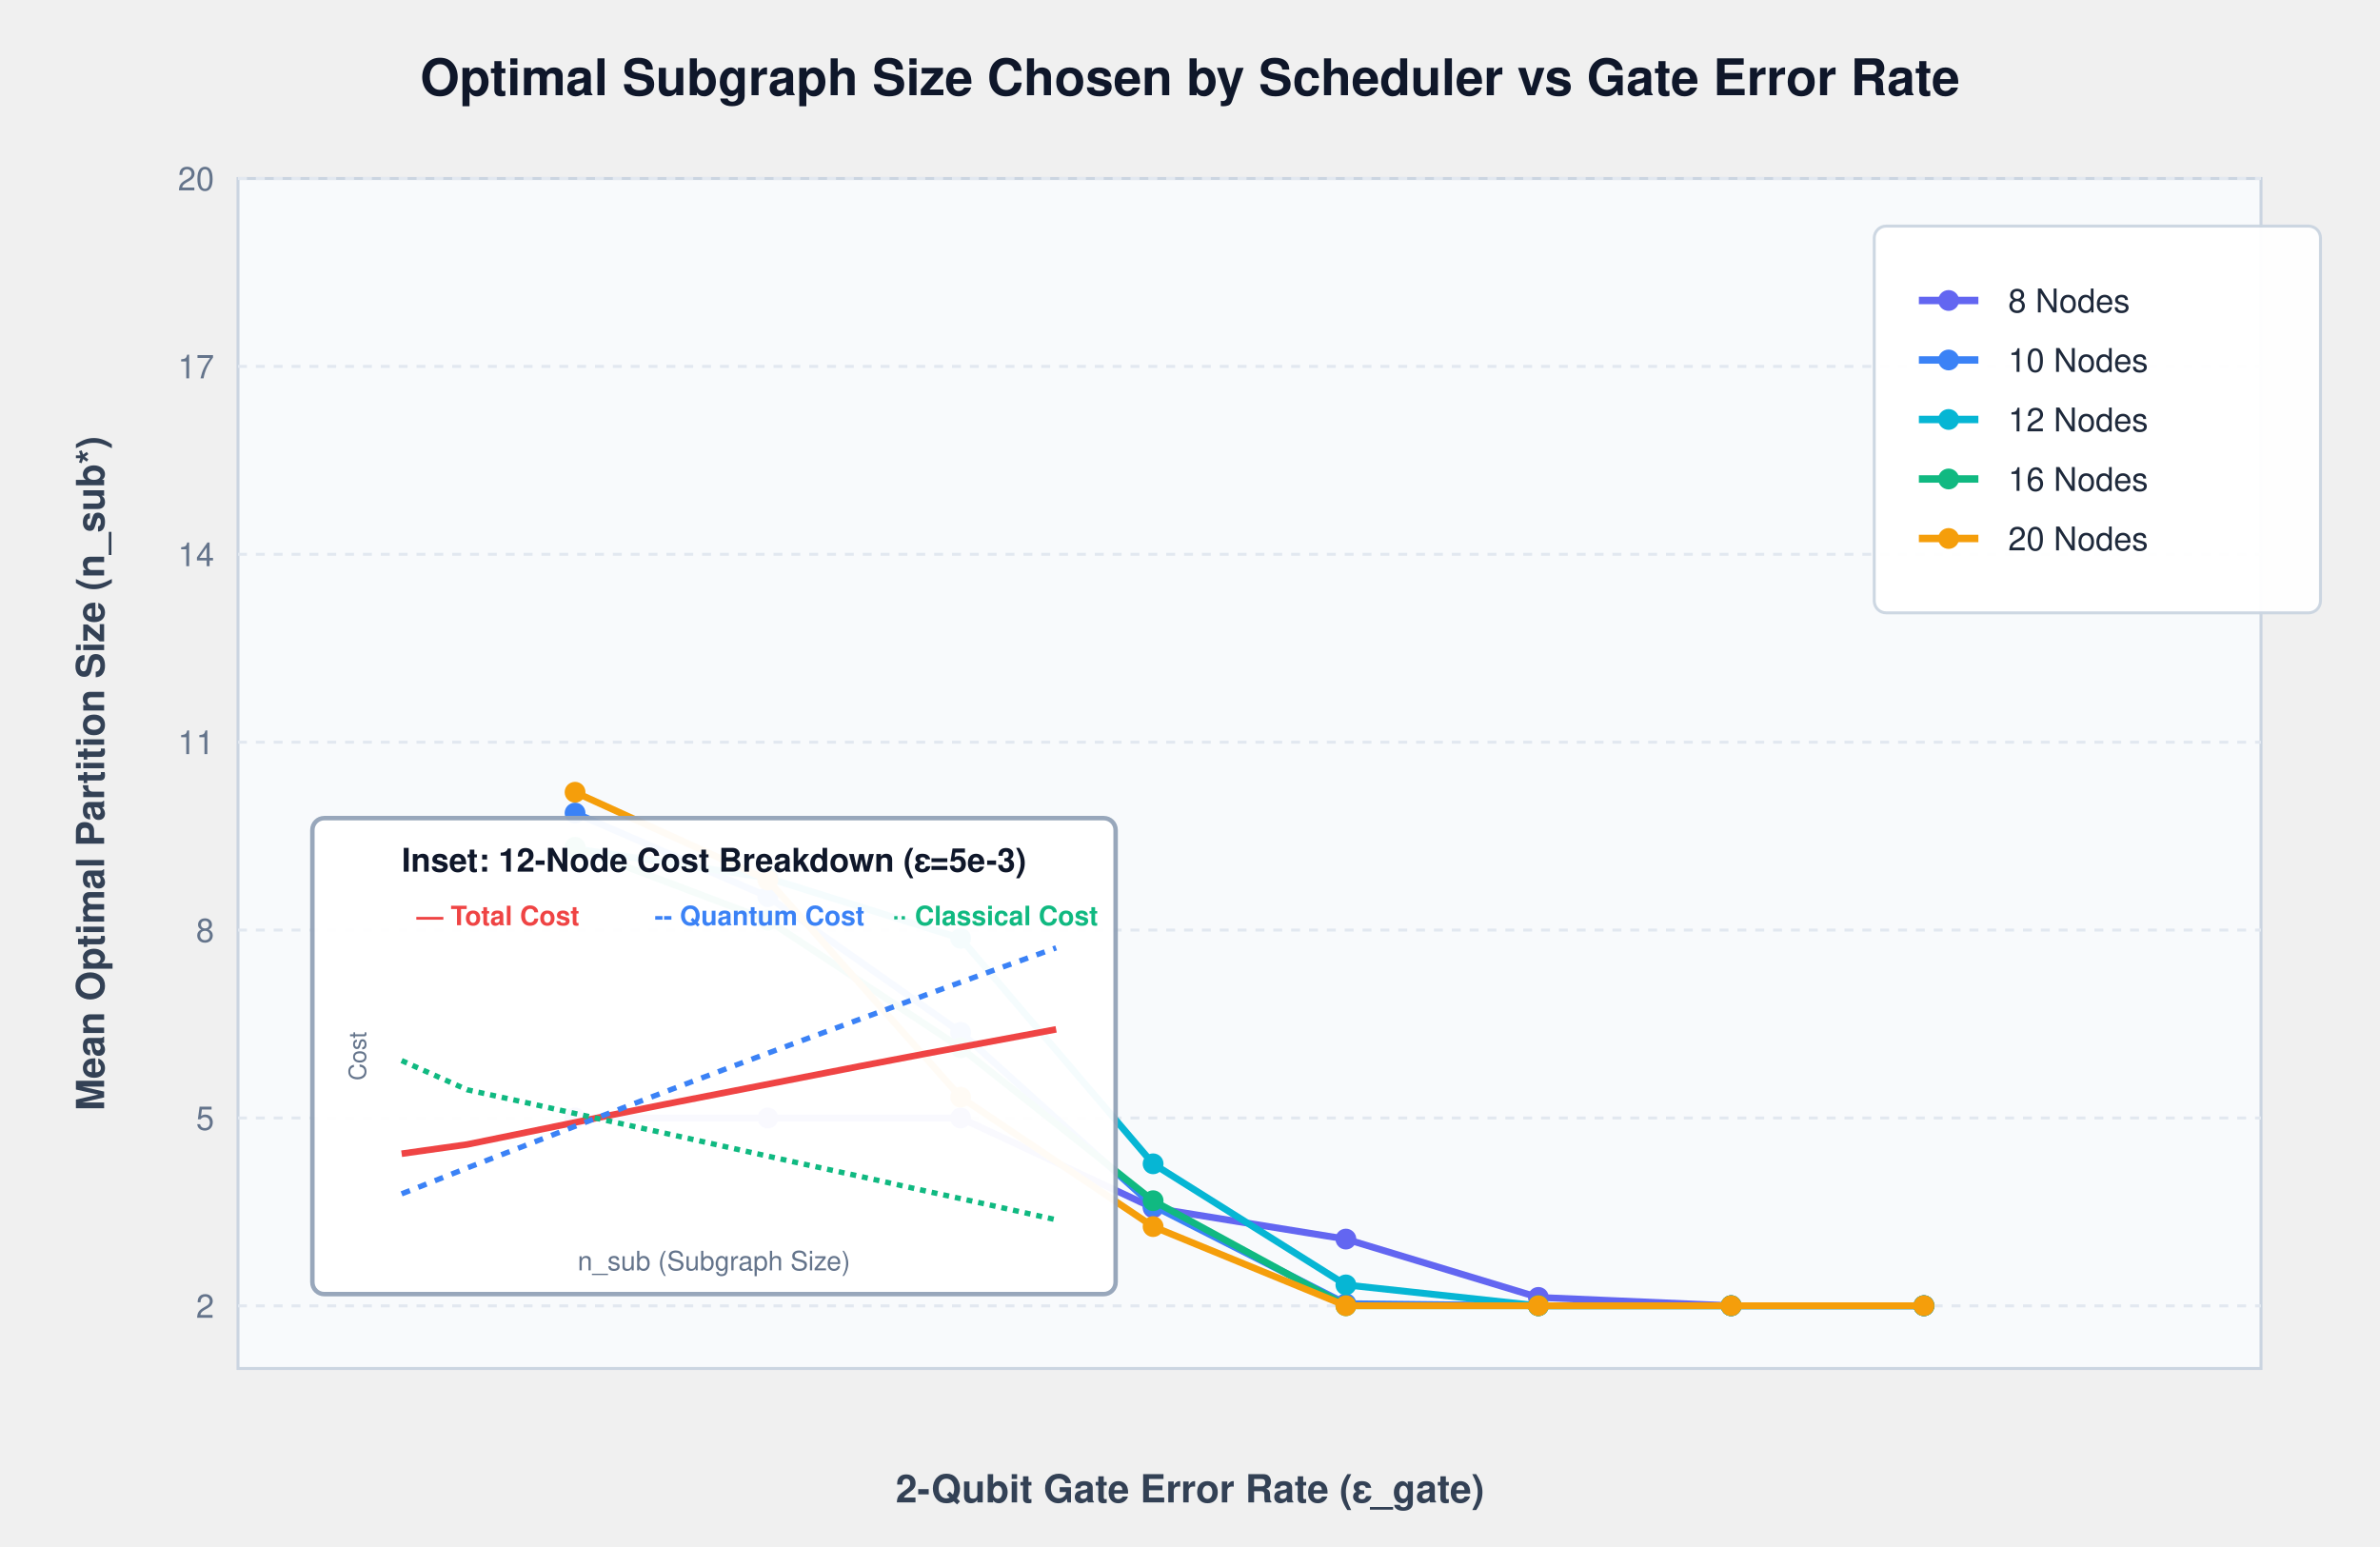
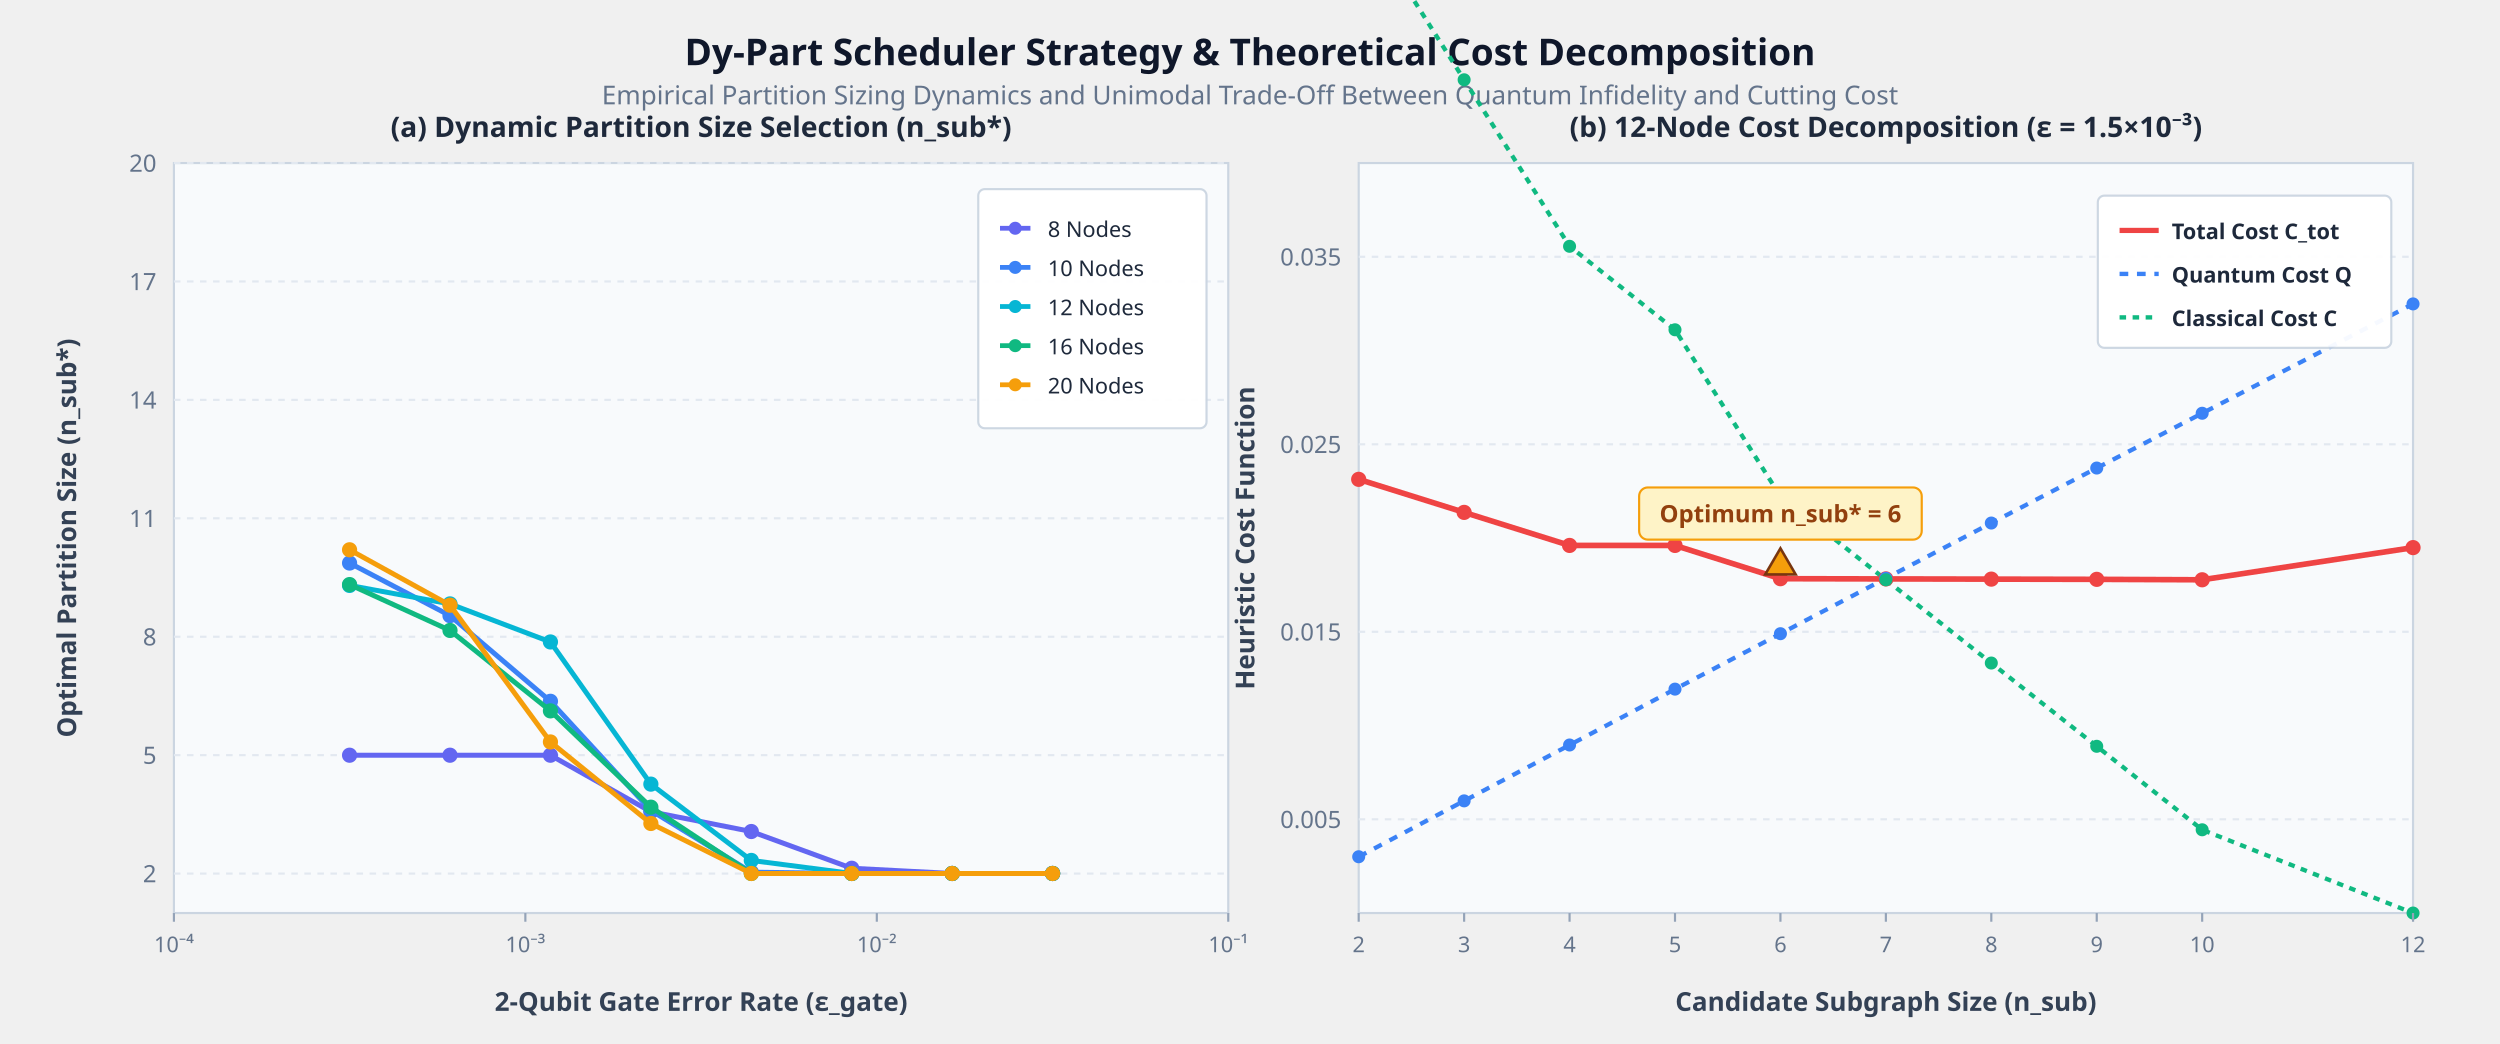
- <svg xmlns="http://www.w3.org/2000/svg" viewBox="0 0 800 520" width="800" height="520" style="background:#ffffff; font-family: 'Segoe UI', Helvetica, Arial, sans-serif;">
-   <text x="400" y="32" text-anchor="middle" font-size="17" font-weight="bold" fill="#0f172a">Optimal Subgraph Size Chosen by Scheduler vs Gate Error Rate</text>
-   <rect x="80" y="60" width="680" height="400" fill="#f8fafc" stroke="#cbd5e1" />
-   <line x1="80" y1="438.947" x2="760" y2="438.947" stroke="#e2e8f0" stroke-dasharray="3,3" />
-   <text x="72" y="442.947" text-anchor="end" font-size="11" fill="#64748b">2</text>
-   <line x1="80" y1="375.789" x2="760" y2="375.789" stroke="#e2e8f0" stroke-dasharray="3,3" />
-   <text x="72" y="379.789" text-anchor="end" font-size="11" fill="#64748b">5</text>
-   <line x1="80" y1="312.632" x2="760" y2="312.632" stroke="#e2e8f0" stroke-dasharray="3,3" />
-   <text x="72" y="316.632" text-anchor="end" font-size="11" fill="#64748b">8</text>
-   <line x1="80" y1="249.474" x2="760" y2="249.474" stroke="#e2e8f0" stroke-dasharray="3,3" />
-   <text x="72" y="253.474" text-anchor="end" font-size="11" fill="#64748b">11</text>
-   <line x1="80" y1="186.316" x2="760" y2="186.316" stroke="#e2e8f0" stroke-dasharray="3,3" />
-   <text x="72" y="190.316" text-anchor="end" font-size="11" fill="#64748b">14</text>
-   <line x1="80" y1="123.158" x2="760" y2="123.158" stroke="#e2e8f0" stroke-dasharray="3,3" />
-   <text x="72" y="127.158" text-anchor="end" font-size="11" fill="#64748b">17</text>
-   <line x1="80" y1="60" x2="760" y2="60" stroke="#e2e8f0" stroke-dasharray="3,3" />
-   <text x="72" y="64" text-anchor="end" font-size="11" fill="#64748b">20</text>
-   <path d="M 193.3 375.8 L 258.1 375.8 L 322.9 375.8 L 387.6 406.0 L 452.4 416.5 L 517.1 436.1 L 581.9 438.9 L 646.7 438.9" fill="none" stroke="#6366f1" stroke-width="2.3" />
-   <circle cx="193.3" cy="375.8" r="3.5" fill="#6366f1" />
-   <circle cx="258.1" cy="375.8" r="3.5" fill="#6366f1" />
-   <circle cx="322.9" cy="375.8" r="3.5" fill="#6366f1" />
-   <circle cx="387.6" cy="406.0" r="3.5" fill="#6366f1" />
-   <circle cx="452.4" cy="416.5" r="3.5" fill="#6366f1" />
-   <circle cx="517.1" cy="436.1" r="3.5" fill="#6366f1" />
-   <circle cx="581.9" cy="438.9" r="3.5" fill="#6366f1" />
-   <circle cx="646.7" cy="438.9" r="3.5" fill="#6366f1" />
-   <path d="M 193.3 273.3 L 258.1 301.4 L 322.9 347.0 L 387.6 405.3 L 452.4 438.2 L 517.1 438.9 L 581.9 438.9 L 646.7 438.9" fill="none" stroke="#3b82f6" stroke-width="2.3" />
-   <circle cx="193.3" cy="273.3" r="3.5" fill="#3b82f6" />
-   <circle cx="258.1" cy="301.4" r="3.5" fill="#3b82f6" />
-   <circle cx="322.9" cy="347.0" r="3.5" fill="#3b82f6" />
-   <circle cx="387.6" cy="405.3" r="3.5" fill="#3b82f6" />
-   <circle cx="452.4" cy="438.2" r="3.5" fill="#3b82f6" />
-   <circle cx="517.1" cy="438.9" r="3.5" fill="#3b82f6" />
-   <circle cx="581.9" cy="438.9" r="3.5" fill="#3b82f6" />
-   <circle cx="646.7" cy="438.9" r="3.5" fill="#3b82f6" />
-   <path d="M 193.3 285.3 L 258.1 295.1 L 322.9 315.4 L 387.6 391.2 L 452.4 431.9 L 517.1 438.9 L 581.9 438.9 L 646.7 438.9" fill="none" stroke="#06b6d4" stroke-width="2.3" />
-   <circle cx="193.3" cy="285.3" r="3.5" fill="#06b6d4" />
-   <circle cx="258.1" cy="295.1" r="3.5" fill="#06b6d4" />
-   <circle cx="322.9" cy="315.4" r="3.5" fill="#06b6d4" />
-   <circle cx="387.6" cy="391.2" r="3.5" fill="#06b6d4" />
-   <circle cx="452.4" cy="431.9" r="3.5" fill="#06b6d4" />
-   <circle cx="517.1" cy="438.9" r="3.5" fill="#06b6d4" />
-   <circle cx="581.9" cy="438.9" r="3.5" fill="#06b6d4" />
-   <circle cx="646.7" cy="438.9" r="3.5" fill="#06b6d4" />
-   <path d="M 193.3 284.8 L 258.1 309.3 L 322.9 352.2 L 387.6 403.6 L 452.4 438.9 L 517.1 438.9 L 581.9 438.9 L 646.7 438.9" fill="none" stroke="#10b981" stroke-width="2.3" />
-   <circle cx="193.3" cy="284.8" r="3.5" fill="#10b981" />
-   <circle cx="258.1" cy="309.3" r="3.5" fill="#10b981" />
-   <circle cx="322.9" cy="352.2" r="3.5" fill="#10b981" />
-   <circle cx="387.6" cy="403.6" r="3.5" fill="#10b981" />
-   <circle cx="452.4" cy="438.9" r="3.5" fill="#10b981" />
-   <circle cx="517.1" cy="438.9" r="3.5" fill="#10b981" />
-   <circle cx="581.9" cy="438.9" r="3.5" fill="#10b981" />
-   <circle cx="646.7" cy="438.9" r="3.5" fill="#10b981" />
-   <path d="M 193.3 266.3 L 258.1 295.8 L 322.9 368.8 L 387.6 412.3 L 452.4 438.9 L 517.1 438.9 L 581.9 438.9 L 646.7 438.9" fill="none" stroke="#f59e0b" stroke-width="2.3" />
-   <circle cx="193.3" cy="266.3" r="3.5" fill="#f59e0b" />
-   <circle cx="258.1" cy="295.8" r="3.5" fill="#f59e0b" />
-   <circle cx="322.9" cy="368.8" r="3.5" fill="#f59e0b" />
-   <circle cx="387.6" cy="412.3" r="3.5" fill="#f59e0b" />
-   <circle cx="452.4" cy="438.9" r="3.5" fill="#f59e0b" />
-   <circle cx="517.1" cy="438.9" r="3.5" fill="#f59e0b" />
-   <circle cx="581.9" cy="438.9" r="3.5" fill="#f59e0b" />
-   <circle cx="646.7" cy="438.9" r="3.5" fill="#f59e0b" />
-   <rect x="105" y="275" width="270" height="160" fill="#ffffff" stroke="#94a3b8" stroke-width="1.5" rx="4" opacity="0.96" />
-   <text x="240" y="293" text-anchor="middle" font-size="11" font-weight="bold" fill="#0f172a">Inset: 12-Node Cost Breakdown (ε=5e-3)</text>
-   <path d="M 135.0 387.8 L 157.0 384.7 L 179.0 380.2 L 201.0 375.7 L 223.0 371.3 L 245.0 367.0 L 267.0 362.7 L 289.0 358.4 L 311.0 354.2 L 333.0 350.1 L 355.0 346.0" fill="none" stroke="#ef4444" stroke-width="2.2" />
-   <path d="M 135.0 401.3 L 157.0 392.6 L 179.0 384.1 L 201.0 375.6 L 223.0 367.2 L 245.0 358.9 L 267.0 350.7 L 289.0 342.6 L 311.0 334.5 L 333.0 326.5 L 355.0 318.6" fill="none" stroke="#3b82f6" stroke-width="1.8" stroke-dasharray="3,3" />
-   <path d="M 135.0 356.5 L 157.0 366.3 L 179.0 371.1 L 201.0 376.0 L 223.0 380.8 L 245.0 385.7 L 267.0 390.6 L 289.0 395.4 L 311.0 400.3 L 333.0 405.1 L 355.0 410.0" fill="none" stroke="#10b981" stroke-width="1.8" stroke-dasharray="2,2" />
-   <text x="140" y="311" font-size="9" fill="#ef4444" font-weight="bold">— Total Cost</text>
-   <text x="220" y="311" font-size="9" fill="#3b82f6" font-weight="bold">-- Quantum Cost</text>
-   <text x="300" y="311" font-size="9" fill="#10b981" font-weight="bold">·· Classical Cost</text>
-   <text x="240" y="427" text-anchor="middle" font-size="9" fill="#64748b">n_sub (Subgraph Size)</text>
-   <text x="123" y="355" text-anchor="middle" transform="rotate(-90 123 355)" font-size="8" fill="#64748b">Cost</text>
-   <text x="35" y="260" text-anchor="middle" transform="rotate(-90 35 260)" font-size="13" font-weight="600" fill="#334155">Mean Optimal Partition Size (n_sub*)</text>
-   <text x="400" y="505" text-anchor="middle" font-size="13" font-weight="600" fill="#334155">2-Qubit Gate Error Rate (ε_gate)</text>
-   <rect x="630" y="76" width="150" height="130" rx="4" fill="#ffffff" stroke="#cbd5e1" opacity="0.95" />
-   <line x1="645" y1="101" x2="665" y2="101" stroke="#6366f1" stroke-width="2.5" />
-   <circle cx="655" cy="101" r="3.5" fill="#6366f1" />
-   <text x="675" y="105" font-size="11" fill="#1e293b">8 Nodes</text>
-   <line x1="645" y1="121" x2="665" y2="121" stroke="#3b82f6" stroke-width="2.5" />
-   <circle cx="655" cy="121" r="3.5" fill="#3b82f6" />
-   <text x="675" y="125" font-size="11" fill="#1e293b">10 Nodes</text>
-   <line x1="645" y1="141" x2="665" y2="141" stroke="#06b6d4" stroke-width="2.5" />
-   <circle cx="655" cy="141" r="3.5" fill="#06b6d4" />
-   <text x="675" y="145" font-size="11" fill="#1e293b">12 Nodes</text>
-   <line x1="645" y1="161" x2="665" y2="161" stroke="#10b981" stroke-width="2.5" />
-   <circle cx="655" cy="161" r="3.5" fill="#10b981" />
-   <text x="675" y="165" font-size="11" fill="#1e293b">16 Nodes</text>
-   <line x1="645" y1="181" x2="665" y2="181" stroke="#f59e0b" stroke-width="2.5" />
-   <circle cx="655" cy="181" r="3.5" fill="#f59e0b" />
-   <text x="675" y="185" font-size="11" fill="#1e293b">20 Nodes</text>
+ <svg xmlns="http://www.w3.org/2000/svg" viewBox="0 0 1150 480" width="1150" height="480" style="background:#ffffff; font-family: 'Segoe UI', -apple-system, sans-serif;">
+   <text x="575" y="30" text-anchor="middle" font-size="17" font-weight="bold" fill="#0f172a">Dy-Part Scheduler Strategy &amp; Theoretical Cost Decomposition</text>
+   <text x="575" y="48" text-anchor="middle" font-size="12" fill="#64748b">Empirical Partition Sizing Dynamics and Unimodal Trade-Off Between Quantum Infidelity and Cutting Cost</text>
+   <text x="322.5" y="63" text-anchor="middle" font-size="13" font-weight="bold" fill="#1e293b">(a) Dynamic Partition Size Selection (n_sub*)</text>
+   <rect x="80" y="75" width="485" height="345" fill="#f8fafc" stroke="#cbd5e1" />
+   <line x1="80" y1="401.842" x2="565" y2="401.842" stroke="#e2e8f0" stroke-dasharray="3,3" />
+   <text x="72" y="405.842" text-anchor="end" font-size="11" fill="#64748b">2</text>
+   <line x1="80" y1="347.368" x2="565" y2="347.368" stroke="#e2e8f0" stroke-dasharray="3,3" />
+   <text x="72" y="351.368" text-anchor="end" font-size="11" fill="#64748b">5</text>
+   <line x1="80" y1="292.895" x2="565" y2="292.895" stroke="#e2e8f0" stroke-dasharray="3,3" />
+   <text x="72" y="296.895" text-anchor="end" font-size="11" fill="#64748b">8</text>
+   <line x1="80" y1="238.421" x2="565" y2="238.421" stroke="#e2e8f0" stroke-dasharray="3,3" />
+   <text x="72" y="242.421" text-anchor="end" font-size="11" fill="#64748b">11</text>
+   <line x1="80" y1="183.947" x2="565" y2="183.947" stroke="#e2e8f0" stroke-dasharray="3,3" />
+   <text x="72" y="187.947" text-anchor="end" font-size="11" fill="#64748b">14</text>
+   <line x1="80" y1="129.474" x2="565" y2="129.474" stroke="#e2e8f0" stroke-dasharray="3,3" />
+   <text x="72" y="133.474" text-anchor="end" font-size="11" fill="#64748b">17</text>
+   <line x1="80" y1="75" x2="565" y2="75" stroke="#e2e8f0" stroke-dasharray="3,3" />
+   <text x="72" y="79" text-anchor="end" font-size="11" fill="#64748b">20</text>
+   <path d="M 160.8 347.4 L 207.0 347.4 L 253.2 347.4 L 299.4 373.4 L 345.6 382.5 L 391.8 399.4 L 438.0 401.8 L 484.2 401.8" fill="none" stroke="#6366f1" stroke-width="2.3" />
+   <circle cx="160.8" cy="347.4" r="3.5" fill="#6366f1" />
+   <circle cx="207.0" cy="347.4" r="3.5" fill="#6366f1" />
+   <circle cx="253.2" cy="347.4" r="3.5" fill="#6366f1" />
+   <circle cx="299.4" cy="373.4" r="3.5" fill="#6366f1" />
+   <circle cx="345.6" cy="382.5" r="3.5" fill="#6366f1" />
+   <circle cx="391.8" cy="399.4" r="3.5" fill="#6366f1" />
+   <circle cx="438.0" cy="401.8" r="3.5" fill="#6366f1" />
+   <circle cx="484.2" cy="401.8" r="3.5" fill="#6366f1" />
+   <path d="M 160.8 259.0 L 207.0 283.2 L 253.2 322.6 L 299.4 372.8 L 345.6 401.2 L 391.8 401.8 L 438.0 401.8 L 484.2 401.8" fill="none" stroke="#3b82f6" stroke-width="2.3" />
+   <circle cx="160.8" cy="259.0" r="3.5" fill="#3b82f6" />
+   <circle cx="207.0" cy="283.2" r="3.5" fill="#3b82f6" />
+   <circle cx="253.2" cy="322.6" r="3.5" fill="#3b82f6" />
+   <circle cx="299.4" cy="372.8" r="3.5" fill="#3b82f6" />
+   <circle cx="345.6" cy="401.2" r="3.5" fill="#3b82f6" />
+   <circle cx="391.8" cy="401.8" r="3.5" fill="#3b82f6" />
+   <circle cx="438.0" cy="401.8" r="3.5" fill="#3b82f6" />
+   <circle cx="484.2" cy="401.8" r="3.5" fill="#3b82f6" />
+   <path d="M 160.8 269.3 L 207.0 277.8 L 253.2 295.3 L 299.4 360.7 L 345.6 395.8 L 391.8 401.8 L 438.0 401.8 L 484.2 401.8" fill="none" stroke="#06b6d4" stroke-width="2.3" />
+   <circle cx="160.8" cy="269.3" r="3.5" fill="#06b6d4" />
+   <circle cx="207.0" cy="277.8" r="3.5" fill="#06b6d4" />
+   <circle cx="253.2" cy="295.3" r="3.5" fill="#06b6d4" />
+   <circle cx="299.4" cy="360.7" r="3.5" fill="#06b6d4" />
+   <circle cx="345.6" cy="395.8" r="3.5" fill="#06b6d4" />
+   <circle cx="391.8" cy="401.8" r="3.5" fill="#06b6d4" />
+   <circle cx="438.0" cy="401.8" r="3.5" fill="#06b6d4" />
+   <circle cx="484.2" cy="401.8" r="3.5" fill="#06b6d4" />
+   <path d="M 160.8 268.9 L 207.0 290.0 L 253.2 327.0 L 299.4 371.3 L 345.6 401.8 L 391.8 401.8 L 438.0 401.8 L 484.2 401.8" fill="none" stroke="#10b981" stroke-width="2.3" />
+   <circle cx="160.8" cy="268.9" r="3.5" fill="#10b981" />
+   <circle cx="207.0" cy="290.0" r="3.5" fill="#10b981" />
+   <circle cx="253.2" cy="327.0" r="3.5" fill="#10b981" />
+   <circle cx="299.4" cy="371.3" r="3.5" fill="#10b981" />
+   <circle cx="345.6" cy="401.8" r="3.5" fill="#10b981" />
+   <circle cx="391.8" cy="401.8" r="3.5" fill="#10b981" />
+   <circle cx="438.0" cy="401.8" r="3.5" fill="#10b981" />
+   <circle cx="484.2" cy="401.8" r="3.5" fill="#10b981" />
+   <path d="M 160.8 252.9 L 207.0 278.4 L 253.2 341.3 L 299.4 378.8 L 345.6 401.8 L 391.8 401.8 L 438.0 401.8 L 484.2 401.8" fill="none" stroke="#f59e0b" stroke-width="2.3" />
+   <circle cx="160.8" cy="252.9" r="3.5" fill="#f59e0b" />
+   <circle cx="207.0" cy="278.4" r="3.5" fill="#f59e0b" />
+   <circle cx="253.2" cy="341.3" r="3.5" fill="#f59e0b" />
+   <circle cx="299.4" cy="378.8" r="3.5" fill="#f59e0b" />
+   <circle cx="345.6" cy="401.8" r="3.5" fill="#f59e0b" />
+   <circle cx="391.8" cy="401.8" r="3.5" fill="#f59e0b" />
+   <circle cx="438.0" cy="401.8" r="3.5" fill="#f59e0b" />
+   <circle cx="484.2" cy="401.8" r="3.5" fill="#f59e0b" />
+   <line x1="80" y1="420" x2="80" y2="424" stroke="#94a3b8" />
+   <text x="80" y="438" text-anchor="middle" font-size="10" fill="#64748b">10⁻⁴</text>
+   <line x1="241.667" y1="420" x2="241.667" y2="424" stroke="#94a3b8" />
+   <text x="241.667" y="438" text-anchor="middle" font-size="10" fill="#64748b">10⁻³</text>
+   <line x1="403.333" y1="420" x2="403.333" y2="424" stroke="#94a3b8" />
+   <text x="403.333" y="438" text-anchor="middle" font-size="10" fill="#64748b">10⁻²</text>
+   <line x1="565" y1="420" x2="565" y2="424" stroke="#94a3b8" />
+   <text x="565" y="438" text-anchor="middle" font-size="10" fill="#64748b">10⁻¹</text>
+   <rect x="450" y="87" width="105" height="110" rx="3" fill="#ffffff" stroke="#cbd5e1" opacity="0.95" />
+   <line x1="460" y1="105" x2="474" y2="105" stroke="#6366f1" stroke-width="2.2" />
+   <circle cx="467" cy="105" r="3" fill="#6366f1" />
+   <text x="482" y="109" font-size="10" fill="#1e293b">8 Nodes</text>
+   <line x1="460" y1="123" x2="474" y2="123" stroke="#3b82f6" stroke-width="2.2" />
+   <circle cx="467" cy="123" r="3" fill="#3b82f6" />
+   <text x="482" y="127" font-size="10" fill="#1e293b">10 Nodes</text>
+   <line x1="460" y1="141" x2="474" y2="141" stroke="#06b6d4" stroke-width="2.2" />
+   <circle cx="467" cy="141" r="3" fill="#06b6d4" />
+   <text x="482" y="145" font-size="10" fill="#1e293b">12 Nodes</text>
+   <line x1="460" y1="159" x2="474" y2="159" stroke="#10b981" stroke-width="2.2" />
+   <circle cx="467" cy="159" r="3" fill="#10b981" />
+   <text x="482" y="163" font-size="10" fill="#1e293b">16 Nodes</text>
+   <line x1="460" y1="177" x2="474" y2="177" stroke="#f59e0b" stroke-width="2.2" />
+   <circle cx="467" cy="177" r="3" fill="#f59e0b" />
+   <text x="482" y="181" font-size="10" fill="#1e293b">20 Nodes</text>
+   <text x="867.5" y="63" text-anchor="middle" font-size="13" font-weight="bold" fill="#1e293b">(b) 12-Node Cost Decomposition (ε = 1.5×10⁻³)</text>
+   <rect x="625" y="75" width="485" height="345" fill="#f8fafc" stroke="#cbd5e1" />
+   <line x1="625" y1="376.875" x2="1110" y2="376.875" stroke="#e2e8f0" stroke-dasharray="3,3" />
+   <text x="617" y="380.875" text-anchor="end" font-size="11" fill="#64748b">0.005</text>
+   <line x1="625" y1="290.625" x2="1110" y2="290.625" stroke="#e2e8f0" stroke-dasharray="3,3" />
+   <text x="617" y="294.625" text-anchor="end" font-size="11" fill="#64748b">0.015</text>
+   <line x1="625" y1="204.375" x2="1110" y2="204.375" stroke="#e2e8f0" stroke-dasharray="3,3" />
+   <text x="617" y="208.375" text-anchor="end" font-size="11" fill="#64748b">0.025</text>
+   <line x1="625" y1="118.125" x2="1110" y2="118.125" stroke="#e2e8f0" stroke-dasharray="3,3" />
+   <text x="617" y="122.125" text-anchor="end" font-size="11" fill="#64748b">0.035</text>
+   <path d="M 625.0 220.5 L 673.5 235.7 L 722.0 250.9 L 770.5 250.9 L 819.0 266.2 L 867.5 266.3 L 916.0 266.4 L 964.5 266.5 L 1013.0 266.7 L 1110.0 251.9" fill="none" stroke="#ef4444" stroke-width="2.6" />
+   <path d="M 625.0 394.1 L 673.5 368.4 L 722.0 342.7 L 770.5 317.0 L 819.0 291.5 L 867.5 266.0 L 916.0 240.6 L 964.5 215.3 L 1013.0 190.1 L 1110.0 139.8" fill="none" stroke="#3b82f6" stroke-width="2.0" stroke-dasharray="4,4" />
+   <path d="M 625.0 -40.0 L 673.5 36.7 L 722.0 113.3 L 770.5 151.7 L 819.0 228.3 L 867.5 266.7 L 916.0 305.0 L 964.5 343.3 L 1013.0 381.7 L 1110.0 420.0" fill="none" stroke="#10b981" stroke-width="2.0" stroke-dasharray="3,3" />
+   <circle cx="625.0" cy="220.5" r="3.5" fill="#ef4444" />
+   <circle cx="625.0" cy="394.1" r="3" fill="#3b82f6" />
+   <circle cx="625.0" cy="-40.0" r="3" fill="#10b981" />
+   <circle cx="673.5" cy="235.7" r="3.5" fill="#ef4444" />
+   <circle cx="673.5" cy="368.4" r="3" fill="#3b82f6" />
+   <circle cx="673.5" cy="36.7" r="3" fill="#10b981" />
+   <circle cx="722.0" cy="250.9" r="3.5" fill="#ef4444" />
+   <circle cx="722.0" cy="342.7" r="3" fill="#3b82f6" />
+   <circle cx="722.0" cy="113.3" r="3" fill="#10b981" />
+   <circle cx="770.5" cy="250.9" r="3.5" fill="#ef4444" />
+   <circle cx="770.5" cy="317.0" r="3" fill="#3b82f6" />
+   <circle cx="770.5" cy="151.7" r="3" fill="#10b981" />
+   <circle cx="819.0" cy="266.2" r="3.5" fill="#ef4444" />
+   <circle cx="819.0" cy="291.5" r="3" fill="#3b82f6" />
+   <circle cx="819.0" cy="228.3" r="3" fill="#10b981" />
+   <circle cx="867.5" cy="266.3" r="3.5" fill="#ef4444" />
+   <circle cx="867.5" cy="266.0" r="3" fill="#3b82f6" />
+   <circle cx="867.5" cy="266.7" r="3" fill="#10b981" />
+   <circle cx="916.0" cy="266.4" r="3.5" fill="#ef4444" />
+   <circle cx="916.0" cy="240.6" r="3" fill="#3b82f6" />
+   <circle cx="916.0" cy="305.0" r="3" fill="#10b981" />
+   <circle cx="964.5" cy="266.5" r="3.5" fill="#ef4444" />
+   <circle cx="964.5" cy="215.3" r="3" fill="#3b82f6" />
+   <circle cx="964.5" cy="343.3" r="3" fill="#10b981" />
+   <circle cx="1013.0" cy="266.7" r="3.5" fill="#ef4444" />
+   <circle cx="1013.0" cy="190.1" r="3" fill="#3b82f6" />
+   <circle cx="1013.0" cy="381.7" r="3" fill="#10b981" />
+   <circle cx="1110.0" cy="251.9" r="3.5" fill="#ef4444" />
+   <circle cx="1110.0" cy="139.8" r="3" fill="#3b82f6" />
+   <circle cx="1110.0" cy="420.0" r="3" fill="#10b981" />
+   <polygon points="819,252.23 826,264.23 812,264.23" fill="#f59e0b" stroke="#78350f" stroke-width="1.2" />
+   <rect x="754" y="224.23" width="130" height="24" rx="4" fill="#fef3c7" stroke="#f59e0b" />
+   <text x="819" y="240.23" text-anchor="middle" font-size="11" font-weight="bold" fill="#92400e">Optimum n_sub* = 6</text>
+   <rect x="965" y="90" width="135" height="70" rx="3" fill="#ffffff" stroke="#cbd5e1" opacity="0.95" />
+   <line x1="975" y1="106" x2="993" y2="106" stroke="#ef4444" stroke-width="2.4" />
+   <text x="999" y="110" font-size="10" font-weight="600" fill="#1e293b">Total Cost C_tot</text>
+   <line x1="975" y1="126" x2="993" y2="126" stroke="#3b82f6" stroke-width="2.0" stroke-dasharray="4,4" />
+   <text x="999" y="130" font-size="10" font-weight="600" fill="#1e293b">Quantum Cost Q</text>
+   <line x1="975" y1="146" x2="993" y2="146" stroke="#10b981" stroke-width="2.0" stroke-dasharray="3,3" />
+   <text x="999" y="150" font-size="10" font-weight="600" fill="#1e293b">Classical Cost C</text>
+   <line x1="625" y1="420" x2="625" y2="424" stroke="#94a3b8" />
+   <text x="625" y="438" text-anchor="middle" font-size="10" fill="#64748b">2</text>
+   <line x1="673.5" y1="420" x2="673.5" y2="424" stroke="#94a3b8" />
+   <text x="673.5" y="438" text-anchor="middle" font-size="10" fill="#64748b">3</text>
+   <line x1="722" y1="420" x2="722" y2="424" stroke="#94a3b8" />
+   <text x="722" y="438" text-anchor="middle" font-size="10" fill="#64748b">4</text>
+   <line x1="770.5" y1="420" x2="770.5" y2="424" stroke="#94a3b8" />
+   <text x="770.5" y="438" text-anchor="middle" font-size="10" fill="#64748b">5</text>
+   <line x1="819" y1="420" x2="819" y2="424" stroke="#94a3b8" />
+   <text x="819" y="438" text-anchor="middle" font-size="10" fill="#64748b">6</text>
+   <line x1="867.5" y1="420" x2="867.5" y2="424" stroke="#94a3b8" />
+   <text x="867.5" y="438" text-anchor="middle" font-size="10" fill="#64748b">7</text>
+   <line x1="916" y1="420" x2="916" y2="424" stroke="#94a3b8" />
+   <text x="916" y="438" text-anchor="middle" font-size="10" fill="#64748b">8</text>
+   <line x1="964.5" y1="420" x2="964.5" y2="424" stroke="#94a3b8" />
+   <text x="964.5" y="438" text-anchor="middle" font-size="10" fill="#64748b">9</text>
+   <line x1="1013" y1="420" x2="1013" y2="424" stroke="#94a3b8" />
+   <text x="1013" y="438" text-anchor="middle" font-size="10" fill="#64748b">10</text>
+   <line x1="1110" y1="420" x2="1110" y2="424" stroke="#94a3b8" />
+   <text x="1110" y="438" text-anchor="middle" font-size="10" fill="#64748b">12</text>
+   <text x="35" y="247.5" text-anchor="middle" transform="rotate(-90 35 247.5)" font-size="12" font-weight="600" fill="#334155">Optimal Partition Size (n_sub*)</text>
+   <text x="577" y="247.5" text-anchor="middle" transform="rotate(-90 577 247.5)" font-size="12" font-weight="600" fill="#334155">Heuristic Cost Function</text>
+   <text x="322.5" y="465" text-anchor="middle" font-size="12" font-weight="600" fill="#334155">2-Qubit Gate Error Rate (ε_gate)</text>
+   <text x="867.5" y="465" text-anchor="middle" font-size="12" font-weight="600" fill="#334155">Candidate Subgraph Size (n_sub)</text>
</svg>
